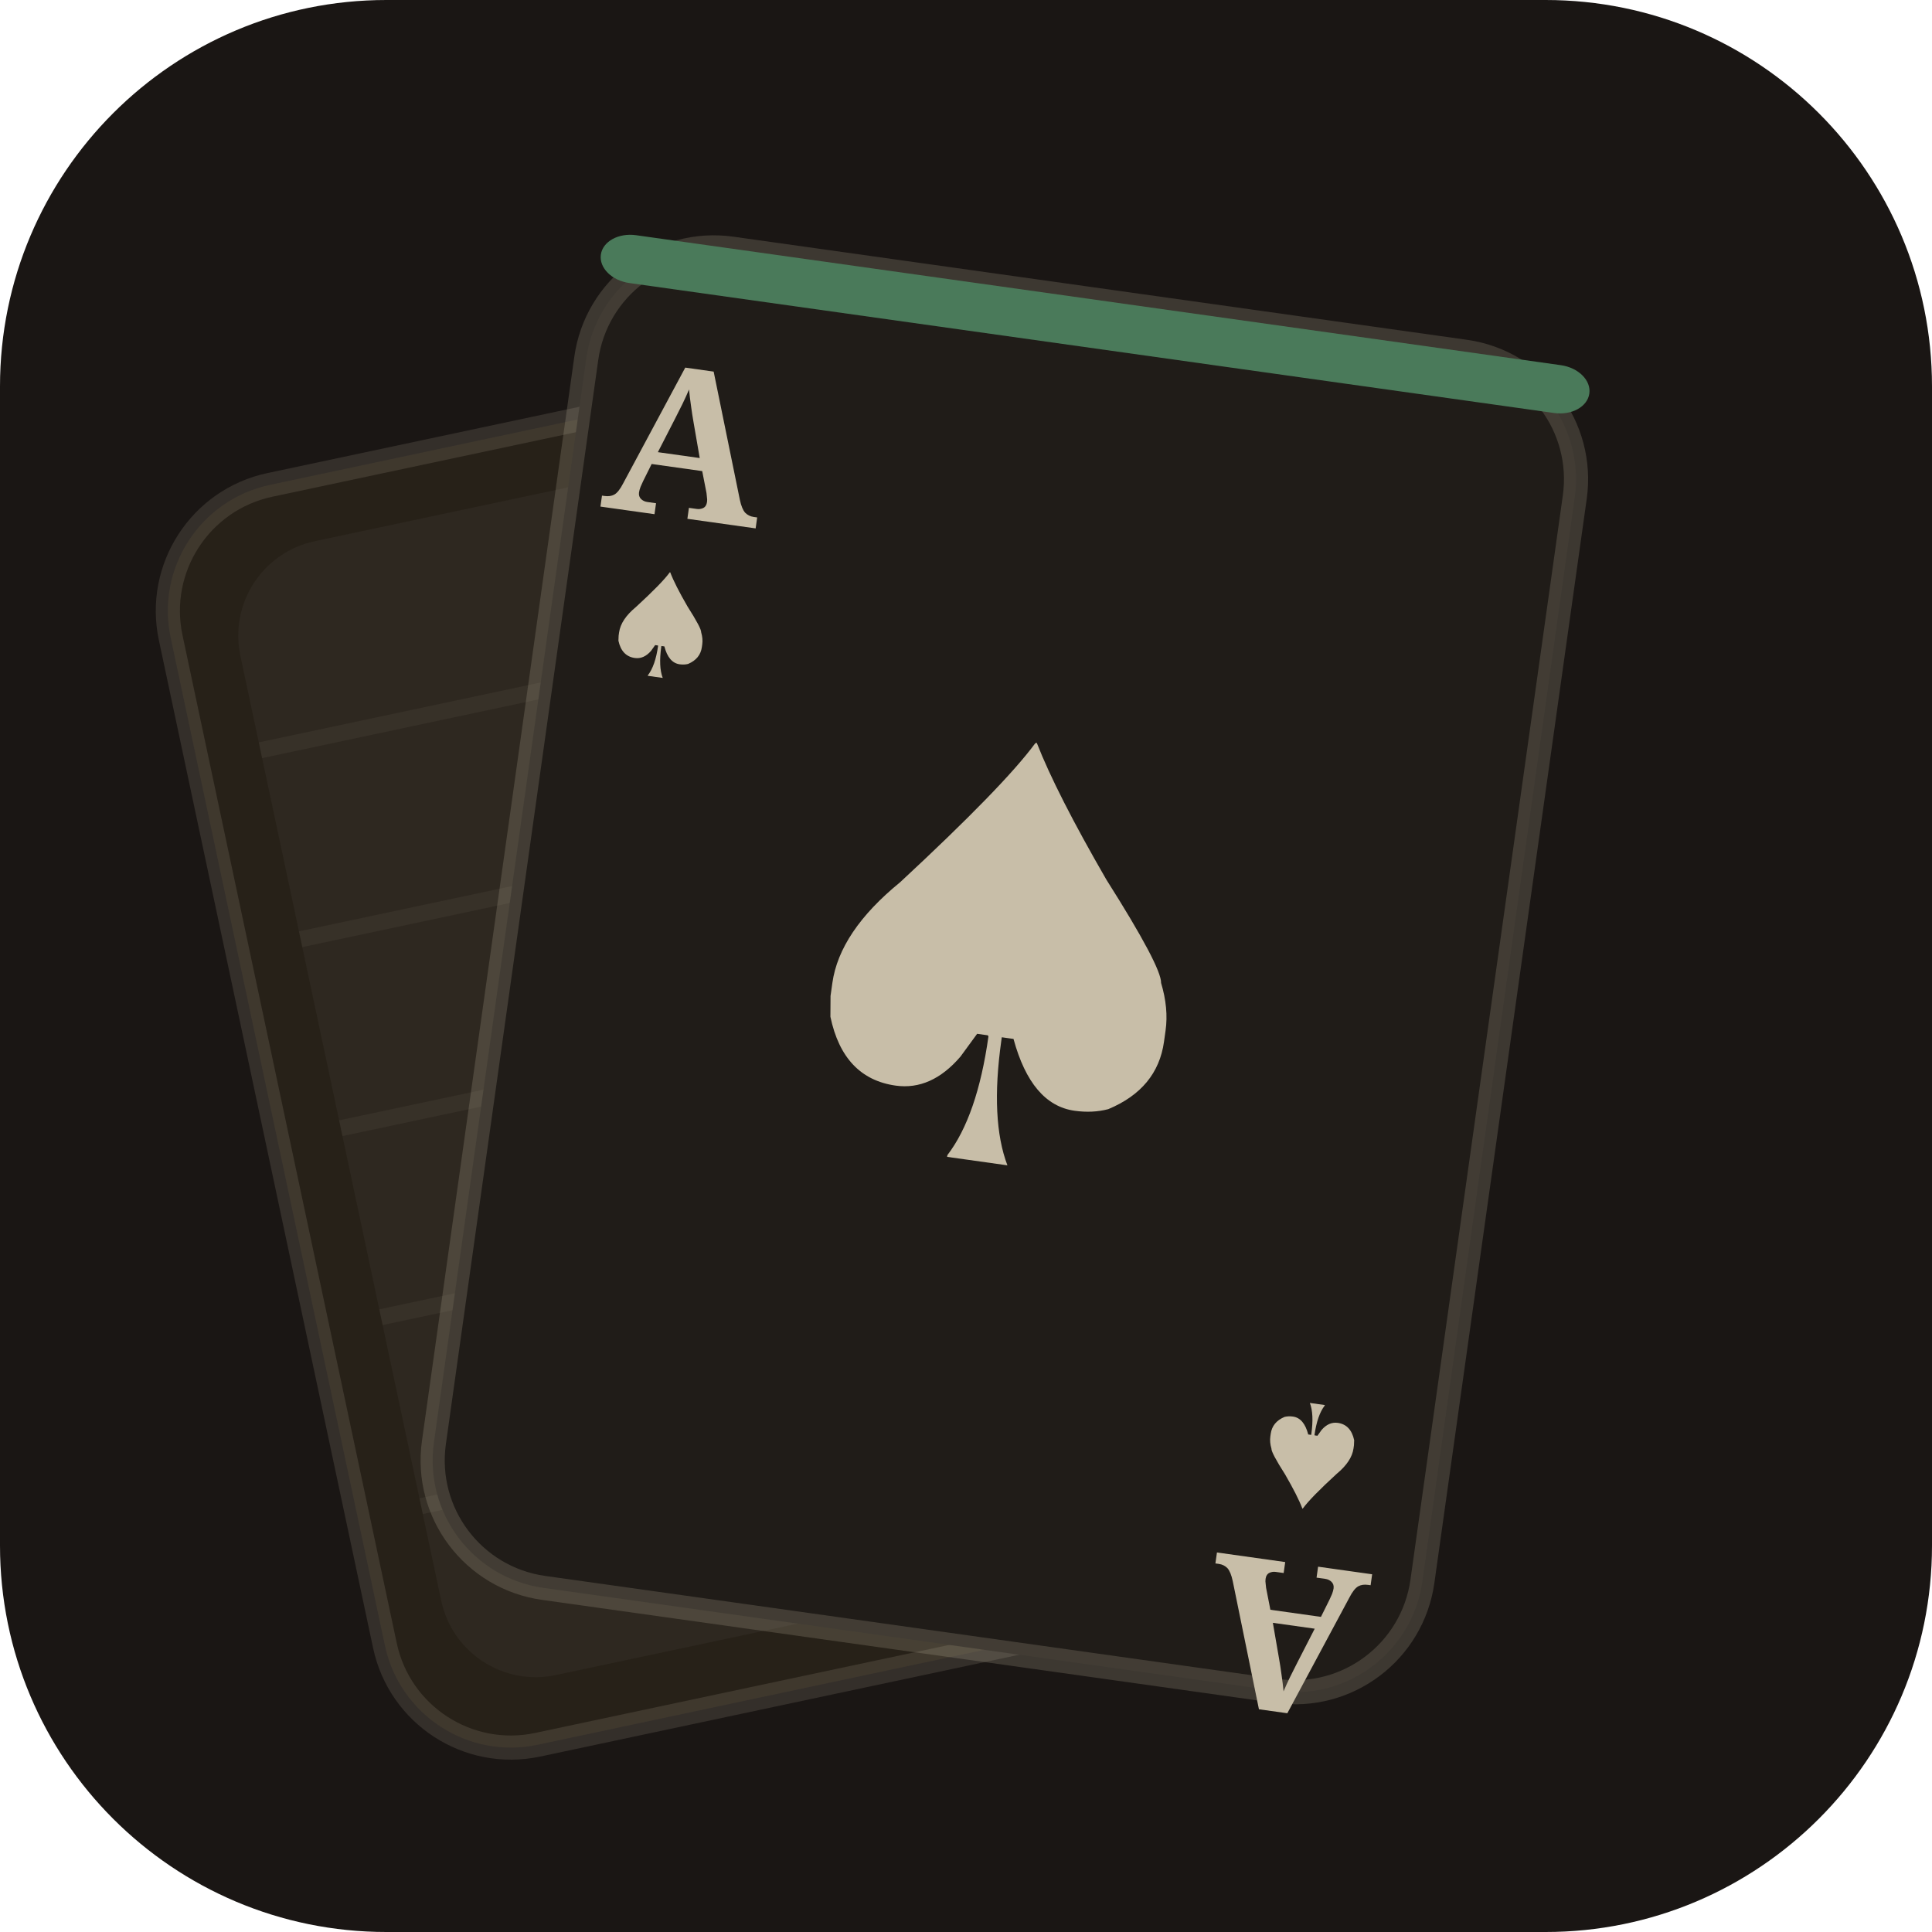
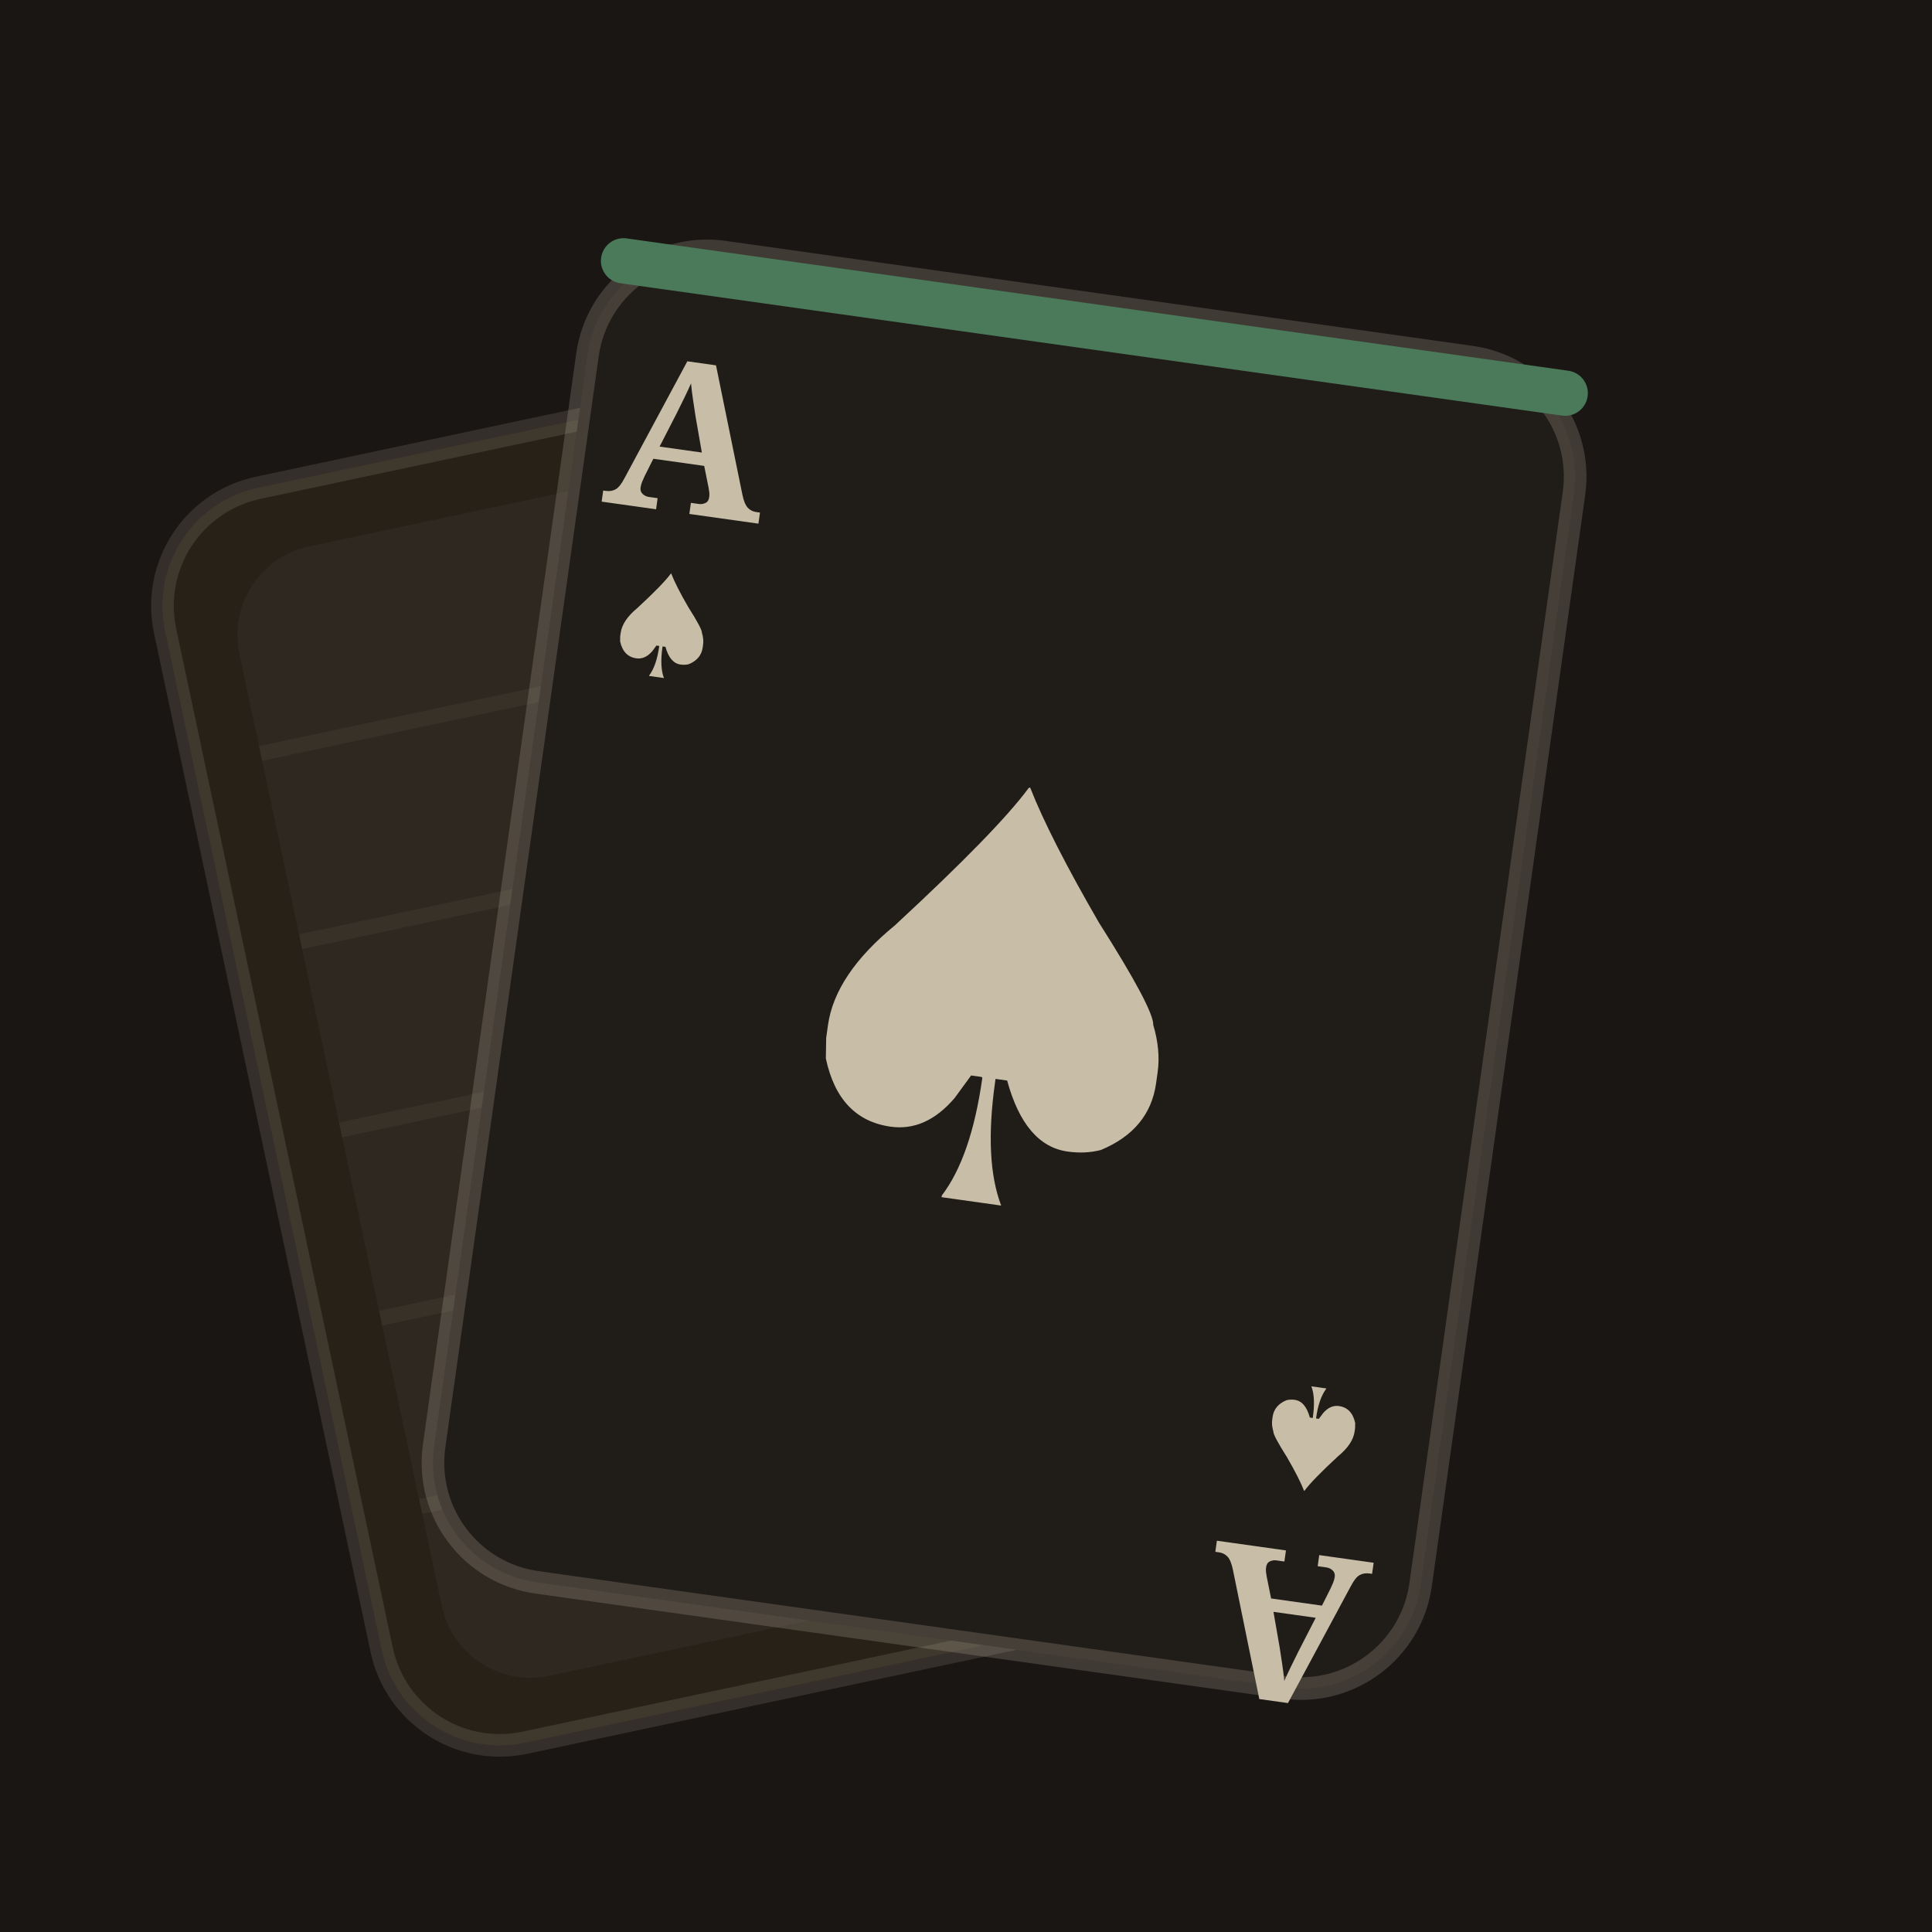
- <svg xmlns="http://www.w3.org/2000/svg" width="120" height="120" viewBox="0 0 120 120" fill="none">
-   <rect width="120" height="120" rx="24" fill="#1A1614" />
-   <g transform="rotate(-12, 60, 70)">
-     <rect x="18" y="22" width="60" height="80" rx="8" fill="#272118" stroke="rgba(200,190,168,0.15)" stroke-width="1.5" />
-     <rect x="22" y="26" width="52" height="72" rx="6" fill="#2E2820" />
-     <line x1="22" y1="38" x2="74" y2="38" stroke="rgba(200,190,168,0.06)" stroke-width="1" />
-     <line x1="22" y1="50" x2="74" y2="50" stroke="rgba(200,190,168,0.06)" stroke-width="1" />
-     <line x1="22" y1="62" x2="74" y2="62" stroke="rgba(200,190,168,0.06)" stroke-width="1" />
-     <line x1="22" y1="74" x2="74" y2="74" stroke="rgba(200,190,168,0.06)" stroke-width="1" />
-     <line x1="22" y1="86" x2="74" y2="86" stroke="rgba(200,190,168,0.06)" stroke-width="1" />
+ <svg xmlns="http://www.w3.org/2000/svg" width="512" height="512" viewBox="0 0 512 512" fill="none">
+   <rect width="512" height="512" fill="#1A1614" />
+   <g transform="rotate(-12, 256, 300)">
+     <rect x="76" y="94" width="256" height="340" rx="32" fill="#272118" stroke="rgba(200,190,168,0.15)" stroke-width="6" />
+     <rect x="94" y="112" width="220" height="306" rx="24" fill="#2E2820" />
+     <line x1="94" y1="163" x2="314" y2="163" stroke="rgba(200,190,168,0.06)" stroke-width="4" />
+     <line x1="94" y1="214" x2="314" y2="214" stroke="rgba(200,190,168,0.06)" stroke-width="4" />
+     <line x1="94" y1="265" x2="314" y2="265" stroke="rgba(200,190,168,0.06)" stroke-width="4" />
+     <line x1="94" y1="316" x2="314" y2="316" stroke="rgba(200,190,168,0.06)" stroke-width="4" />
+     <line x1="94" y1="367" x2="314" y2="367" stroke="rgba(200,190,168,0.06)" stroke-width="4" />
  </g>
-   <g transform="rotate(8, 60, 70)">
-     <rect x="30" y="18" width="62" height="84" rx="8" fill="#201C18" stroke="rgba(200,190,168,0.2)" stroke-width="1.5" />
-     <text x="37" y="35" font-family="serif" font-size="13" font-weight="700" fill="#C8BEA8" text-anchor="middle">A</text>
-     <text x="37" y="45" font-family="serif" font-size="9" fill="#C8BEA8" text-anchor="middle">♠</text>
-     <text x="61" y="72" font-family="serif" font-size="36" fill="#C8BEA8" text-anchor="middle">♠</text>
-     <g transform="rotate(180, 84, 87)">
-       <text x="84" y="80" font-family="serif" font-size="13" font-weight="700" fill="#C8BEA8" text-anchor="middle">A</text>
-       <text x="84" y="90" font-family="serif" font-size="9" fill="#C8BEA8" text-anchor="middle">♠</text>
+   <g transform="rotate(8, 256, 300)">
+     <rect x="128" y="78" width="264" height="356" rx="32" fill="#201C18" stroke="rgba(200,190,168,0.22)" stroke-width="6" />
+     <rect x="128" y="78" width="264" height="12" rx="6" fill="#4A7A5A" />
+     <text x="158" y="148" font-family="Georgia,serif" font-size="56" font-weight="700" fill="#C8BEA8" text-anchor="middle">A</text>
+     <text x="158" y="192" font-family="Georgia,serif" font-size="38" fill="#C8BEA8" text-anchor="middle">♠</text>
+     <text x="260" y="318" font-family="Georgia,serif" font-size="152" fill="#C8BEA8" text-anchor="middle">♠</text>
+     <g transform="rotate(180, 358, 370)">
+       <text x="358" y="342" font-family="Georgia,serif" font-size="56" font-weight="700" fill="#C8BEA8" text-anchor="middle">A</text>
+       <text x="358" y="386" font-family="Georgia,serif" font-size="38" fill="#C8BEA8" text-anchor="middle">♠</text>
    </g>
-     <rect x="30" y="18" width="62" height="3" rx="2" fill="#4A7A5A" />
  </g>
</svg>
